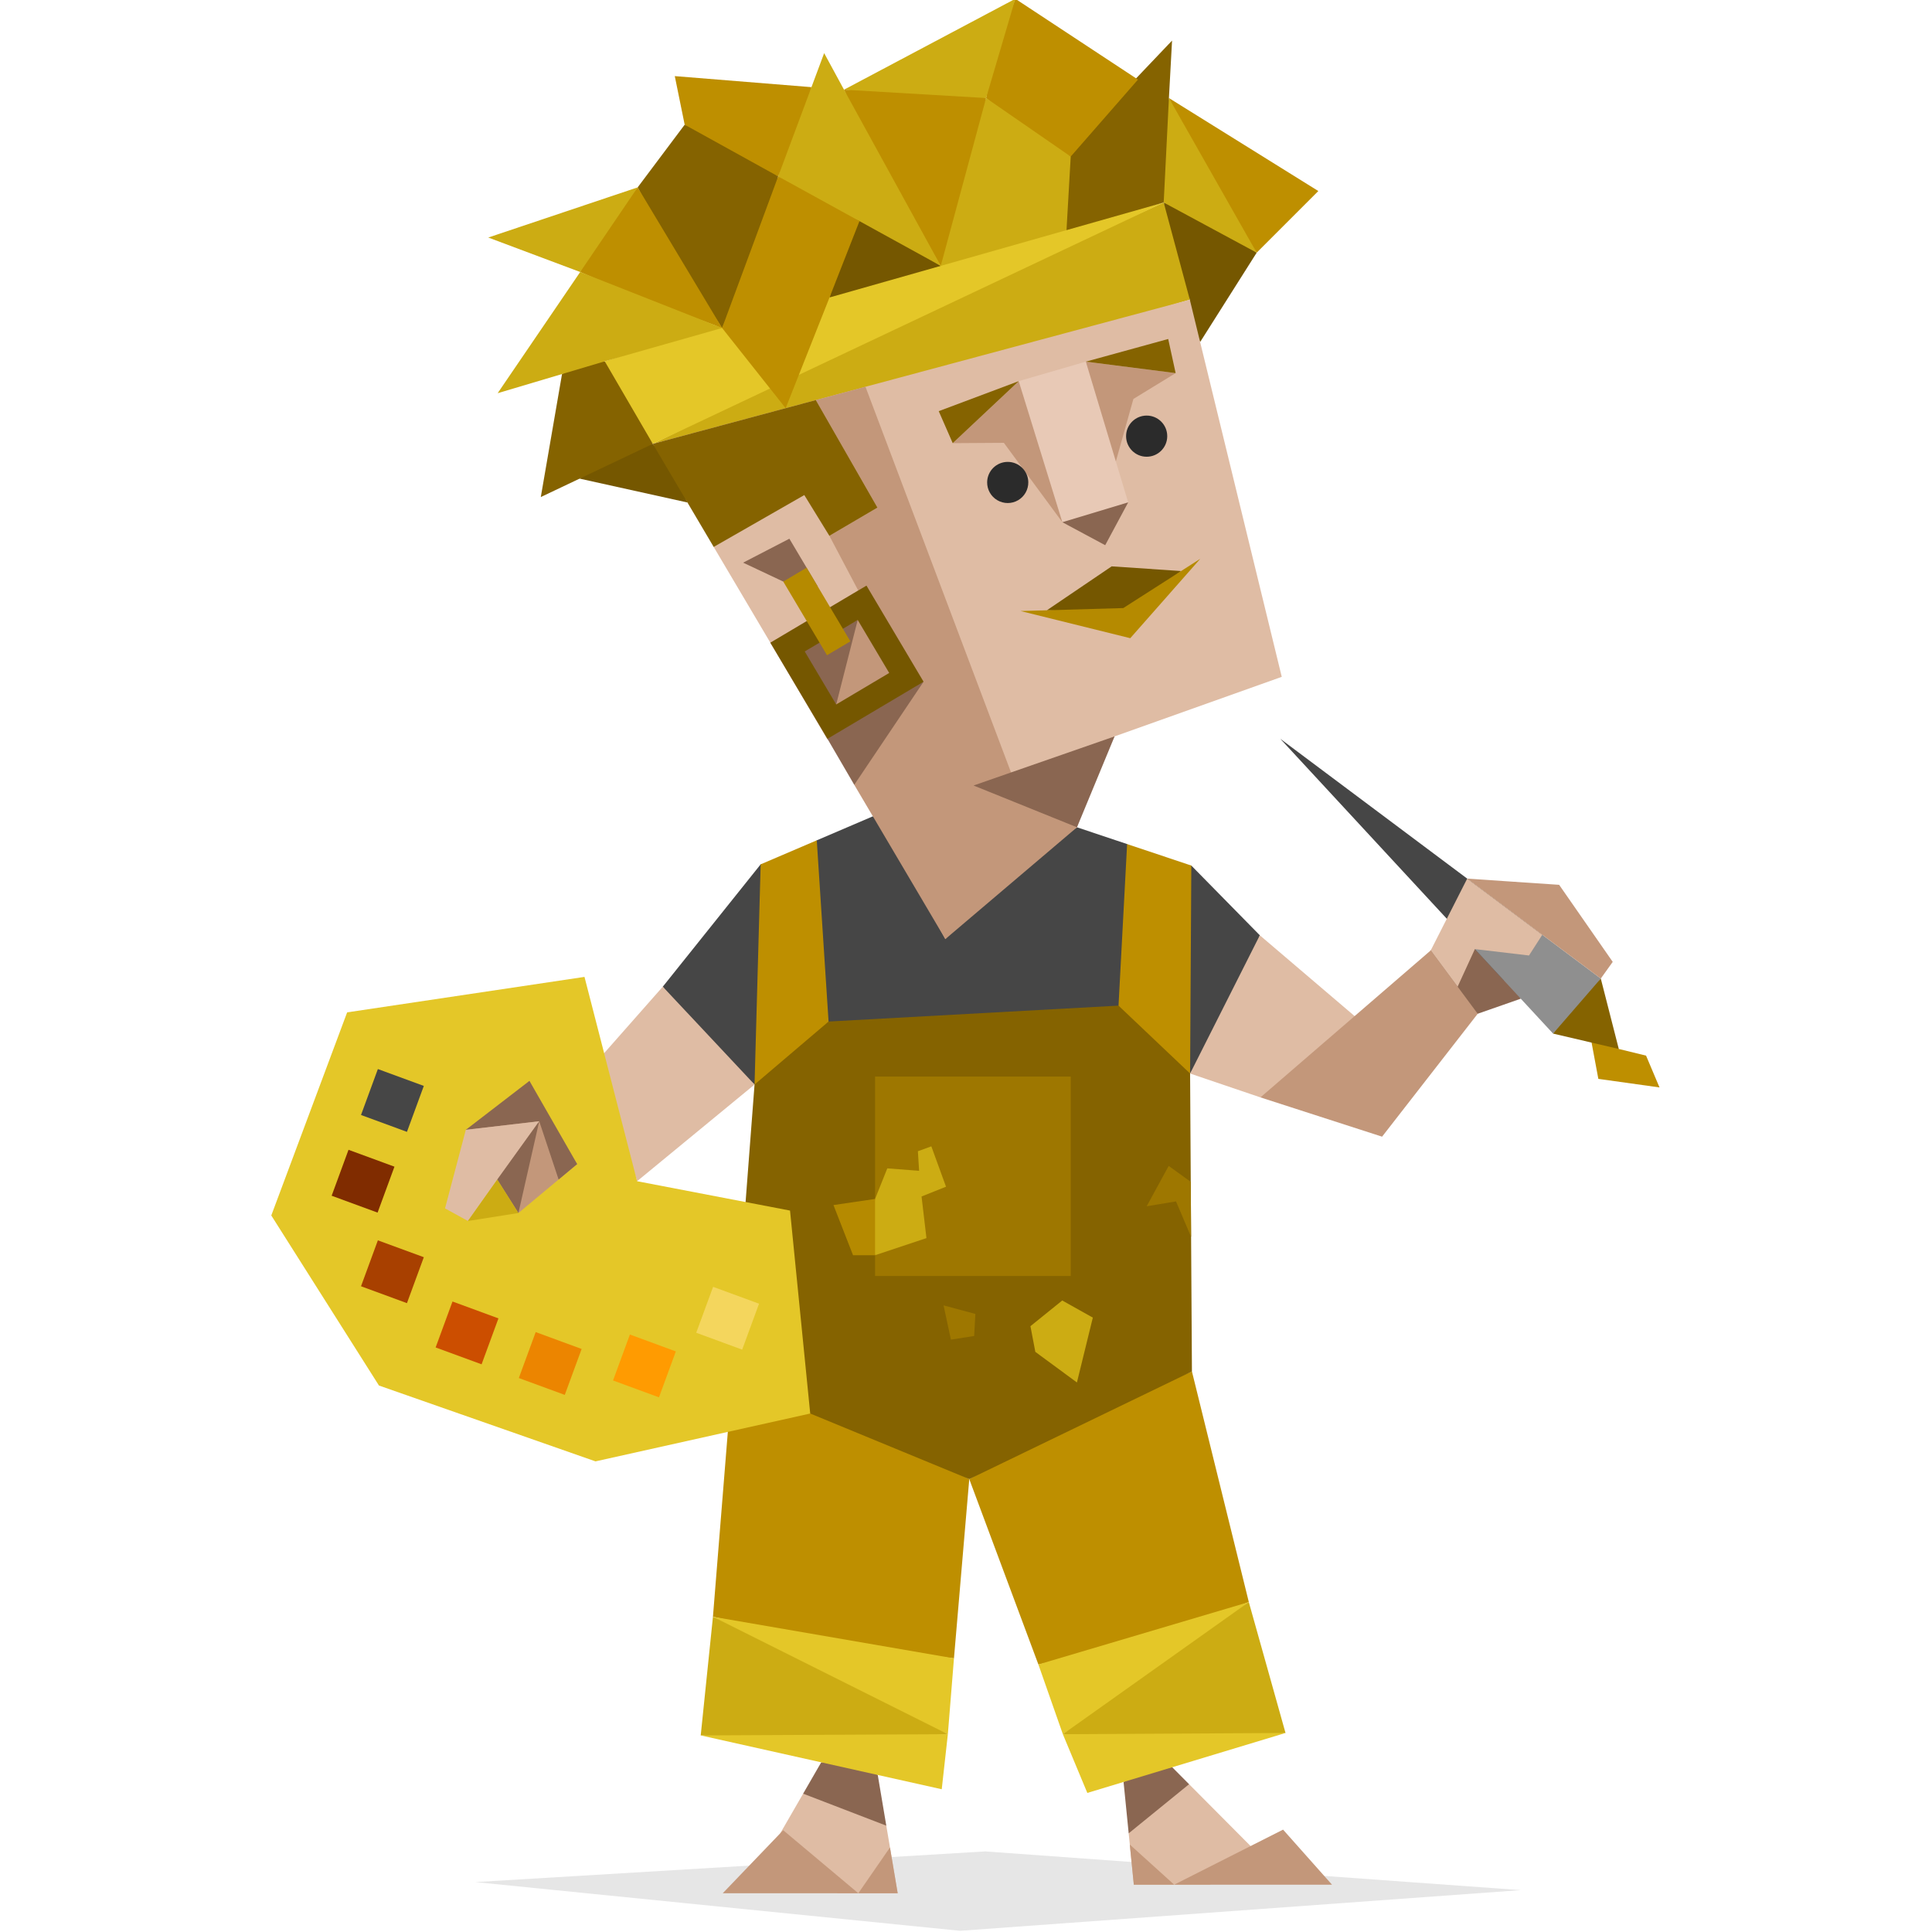
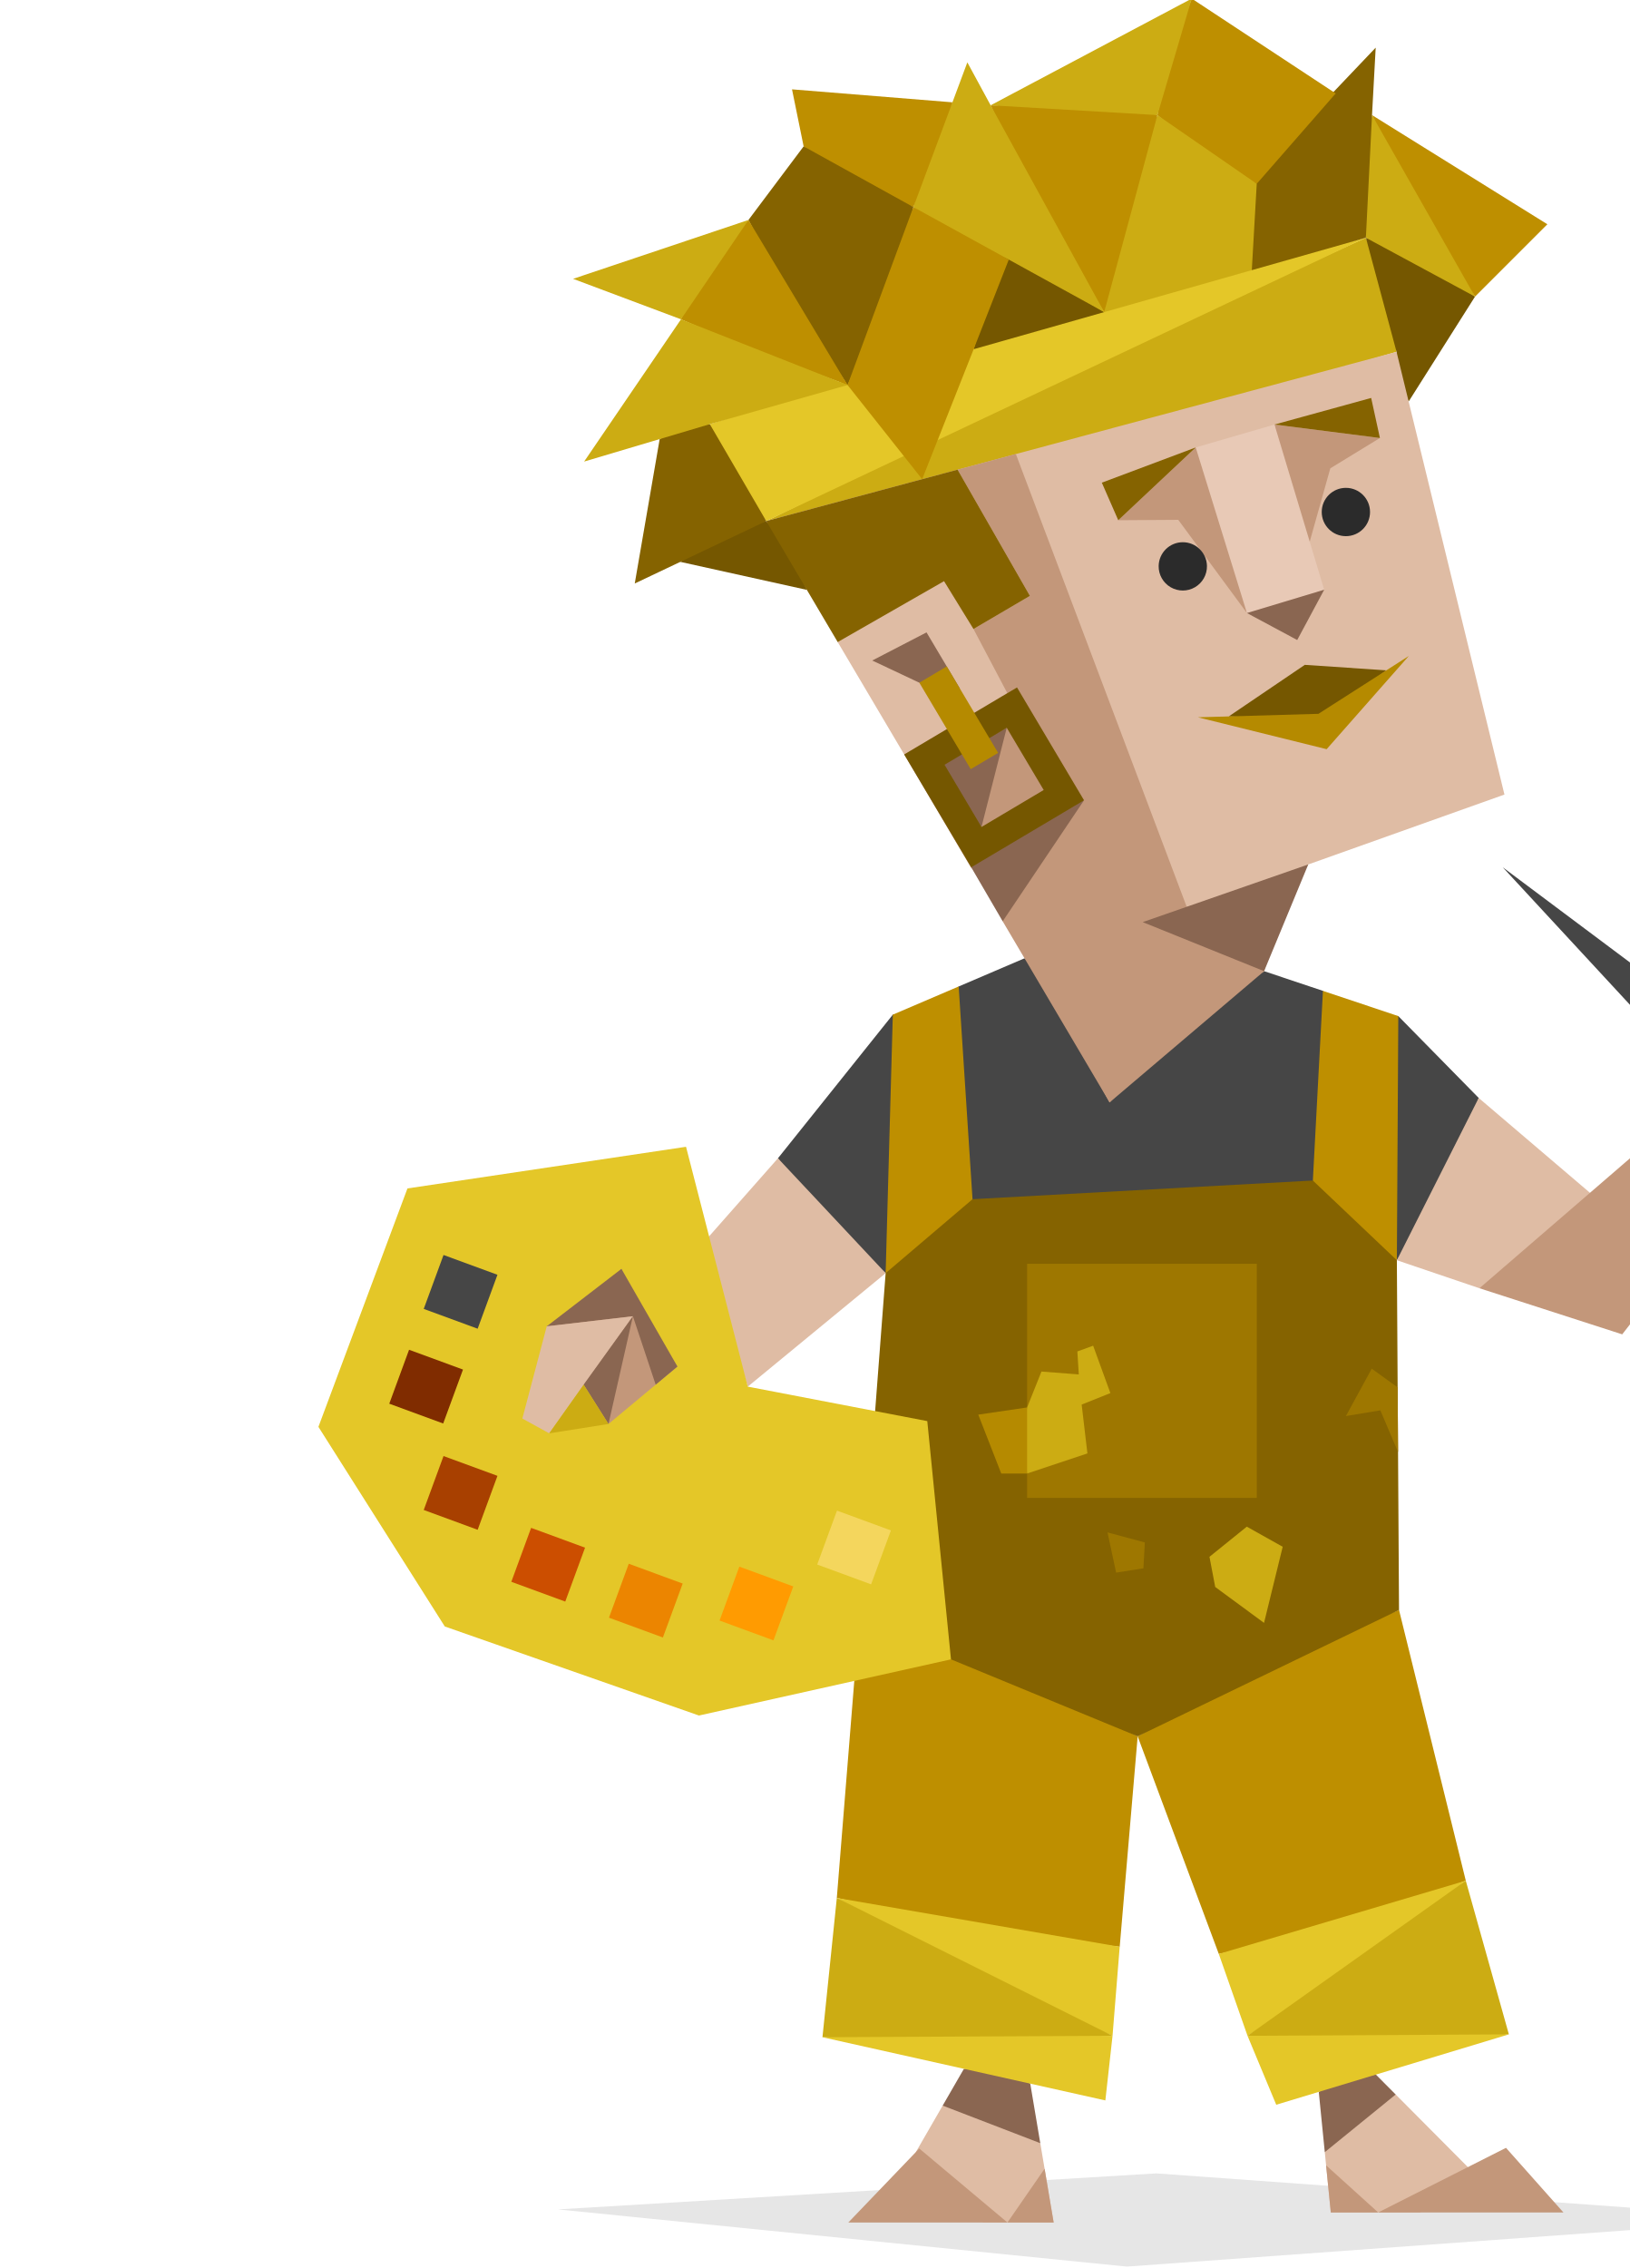
- <svg xmlns="http://www.w3.org/2000/svg" viewBox="0 0 400 400" width="400" height="400" style="width:100%;height:100%;transform:translate3d(0,0,0);content-visibility:visible">
+ <svg xmlns="http://www.w3.org/2000/svg" width="400" height="400" style="width:100%;height:100%;transform:translate3d(0,0,0);content-visibility:visible">
  <defs>
    <clipPath id="a">
      <path d="M0 0h400v400H0z" />
    </clipPath>
  </defs>
  <g clip-path="url(#a)">
    <g style="display:block">
      <path d="m314.861 391.33-110.89-8.015-105.552 6.351 100.359 10.085 116.083-8.421z" opacity=".1" />
      <path fill="#DFBCA4" d="m233.682 379.569 1.062 10.634h15.705l5.191-2.544 4.434-4.296-13.887-13.964-6.775-.231-5.73 10.401z" />
      <path fill="#C3977A" d="m234.744 390.203-.83-8.31 9.189 8.31 22.543-11.398 10.132 11.398h-41.034z" />
      <path fill="#DFBCA4" d="m176.541 369.167 6.958 8.818 2.358 13.991h-12.412l-5.772-5.016-6.132-7.392 4.74-8.21 10.26-2.191z" />
      <path fill="#C3977A" d="m162.151 378.926-12.515 13.05h36.222l-1.599-9.48-6.552 9.48-15.556-13.05z" />
-       <path fill="#8A6651" d="m242.697 365.889-5.54.539-4.536 2.509 1.061 10.633 12.505-10.17-3.49-3.511zM181.73 367.487l-4.457-2.754-7.248.14-3.744 6.486 17.218 6.626-1.769-10.498z" />
+       <path fill="#8A6651" d="m242.697 365.889-5.54.539-4.536 2.509 1.061 10.633 12.505-10.17-3.49-3.511zm-60.967 1.598-4.457-2.754-7.248.14-3.744 6.486 17.218 6.626-1.769-10.498z" />
      <path fill="#BE8F00" d="m246.777 283.944-23.28 9.405-22.821 12.885 14.311 38.375 22.093-4.66 21.475-8.259-11.778-47.746z" />
      <path fill="#E4C728" d="m214.987 344.609 5.066 14.438 19.729-12.065 18.773-15.291-43.568 12.918z" />
      <path fill="#CCAC13" d="m220.053 359.047 38.501-27.356 7.6 27.102-22.985 2.254-23.116-2z" />
      <path fill="#E4C728" d="m220.053 359.048 5.066 12.158 41.035-12.412-46.101.254z" />
      <path fill="#BE8F00" d="m200.676 306.234-3.167 37.108-22.87-2.53-27.031-6.082 3.927-48.76 28.949 9.95 20.192 10.314z" />
      <path fill="#E4C728" d="m147.609 334.731 25.403 14.708 23.231 9.608 1.266-15.704-49.9-8.612z" />
      <path fill="#CCAC13" d="m147.609 334.731-2.533 24.569 27.927 1.281 23.239-1.534-48.633-24.316z" />
      <path fill="#E4C728" d="m196.243 359.047-51.168.253 49.902 11.145 1.266-11.398z" />
    </g>
    <g style="display:block">
      <path fill="#464646" d="m222.978 171.282 10.383 3.475 5.753 5.482 7.536-1.034 14.184 14.437-4.074 13.242-10.364 15.381-90.175 2.28-10.789-9.1-8.208-11.164 20.264-25.33 7.719-.997 3.896-3.973 11.616-4.97 17.93 12.896 24.329-10.625z" />
      <path fill="#856300" d="m246.776 283.943-46.101 22.29-49.139-20.264 4.685-61.425 7.647-8.694 7.678-4.351 60.032-3.293 7.094 3.756 7.724 10.302.38 61.679z" />
-       <path fill="#BE8F00" d="m246.65 179.205-.253 43.061-14.819-14.059 1.778-33.451 13.294 4.449zM169.103 173.981l2.443 37.52-15.326 13.043 1.267-45.593 11.616-4.97z" />
-       <path fill="#9E7700" d="M221.692 264.186h-40.52v-41.297h40.52v41.297zM246.534 244.685l-4.571-3.295-4.559 8.358 6.079-1.011 3.121 7.348-.07-11.4z" />
-       <path fill="#CCAC13" d="m219.926 269.252-6.585 5.318 1.013 5.32 8.612 6.334 3.293-13.426-6.333-3.546zM181.173 259.879l10.638-3.544-1.013-8.612 5.066-2.027-3.04-8.359-2.786 1.013.254 4.053-6.586-.506-2.533 6.333-.946 5.192.946 6.457z" />
+       <path fill="#BE8F00" d="m246.65 179.205-.253 43.061-14.819-14.059 1.778-33.451 13.294 4.449zm-77.547-5.224 2.443 37.52-15.326 13.043 1.267-45.593 11.616-4.97z" />
+       <path fill="#9E7700" d="M221.692 264.186h-40.52v-41.297h40.52v41.297zm24.842-19.501-4.571-3.295-4.559 8.358 6.079-1.011 3.121 7.348-.07-11.4z" />
+       <path fill="#CCAC13" d="m219.926 269.252-6.585 5.318 1.013 5.32 8.612 6.334 3.293-13.426-6.333-3.546zm-38.753-9.373 10.638-3.544-1.013-8.612 5.066-2.027-3.04-8.359-2.786 1.013.254 4.053-6.586-.506-2.533 6.333-.946 5.192.946 6.457z" />
      <path fill="#9E7700" d="m201.942 272.039-6.586-1.773 1.52 7.092 4.813-.759.253-4.56z" />
      <path fill="#B58A00" d="m181.172 248.229-8.612 1.266 4.052 10.384h4.56v-11.65z" />
    </g>
    <path fill="#DFBCA4" d="M17.098.063-2.661-16.781l-14.437 28.622 14.565 4.94 13.317-4.648L17.098.063z" transform="translate(263.494 210.423)" style="display:block" />
    <path fill="#DFBCA4" d="M15.517.126-8.8 20.137l-7.967-25.209 13.286-15.065L15.517.126z" transform="translate(140.704 224.418)" style="display:block" />
    <g style="display:block">
      <path fill="#E4C728" d="m121.012 202.255-49.14 7.345-15.705 42.049 22.291 35.208 44.834 15.705 44.455-9.907-4.181-42.019-31.662-6.08-10.892-42.301z" />
      <path fill="#C3977A" d="m109.614 223.785-5.391 5.273-7.78 4.86 10.892 17.223 12.158-10.131-6.425-9.67-3.454-7.555z" />
      <path fill="#8A6651" d="m115.657 244.207-4.015-12.063-15.199 1.774 13.172-10.133 9.878 17.225-3.836 3.197z" />
      <path fill="#DFBCA4" d="m111.642 232.144-15.2 1.773-4.304 16.267 4.74 2.608 14.764-20.648z" />
      <path fill="#464646" d="m87.747 224.828-9.512-3.492-3.492 9.511 9.512 3.493 3.492-9.512z" />
      <path fill="#802C00" d="m81.668 241.546-9.512-3.492-3.492 9.511 9.511 3.493 3.493-9.512z" />
      <path fill="#A84000" d="m87.747 260.291-9.512-3.493-3.492 9.511 9.512 3.493 3.492-9.511z" />
      <path fill="#CC4E00" d="m103.198 272.956-9.512-3.493-3.492 9.512 9.512 3.492 3.492-9.511z" />
      <path fill="#EC8500" d="m120.422 279.288-9.512-3.493-3.492 9.511 9.512 3.493 3.492-9.511z" />
      <path fill="#FF9B01" d="m139.927 279.794-9.512-3.493-3.492 9.511 9.51 3.493 3.494-9.511z" />
      <path fill="#F4D65D" d="m157.151 269.916-9.512-3.492-3.492 9.51 9.512 3.492 3.492-9.51z" />
      <path fill="#8A6651" d="m111.641 232.144-4.307 18.998-4.385-6.935 8.692-12.063z" />
      <path fill="#CCAC13" d="m102.949 244.207-6.071 8.586 10.456-1.651-4.385-6.935z" />
    </g>
    <path fill="#C3977A" d="m-23.481 11.484 35.256-30.433 11.706-.666-1.982 13.783L1.704 19.615l-25.185-8.131z" transform="translate(284.443 215.72)" style="display:block" />
    <g style="display:block">
      <path fill="#8A6651" d="m296.219 196.772 9.724 13.115 8.918-3.119-7.095-18.361-11.547 8.365z" />
      <path fill="#464646" d="m265.063 152.951 46.271 50.006 5.114-4.018 2.867-5.402-54.252-40.586z" />
      <path fill="#BE8F00" d="m329.52 215.859 1.4 7.51 12.665 1.773-2.786-6.586-5.645-1.379-3.372-2.567-2.262 1.249z" />
      <path fill="#856300" d="m331.427 202.597 3.727 14.58-13.606-3.182 4.467-6.643 5.412-4.755z" />
      <path fill="#8F8F8F" d="m305.359 196.499 16.189 17.496 9.879-11.398-12.112-9.061-13.956 2.963z" />
      <path fill="#DFBCA4" d="m301.785 204.281 3.573-7.781 11.204 1.325 2.752-4.288-15.546-11.63-7.55 14.865 5.567 7.509z" />
      <path fill="#C3977A" d="m322.804 183.192 11.094 15.955-2.471 3.45-27.659-20.69 8.225.555 10.811.73z" />
    </g>
    <g style="display:block">
      <path fill="#CCAC13" d="m135.158 91.897 54.462-13.203 56.718-16.646-.779-8.172-4.629-11.945-53.947 24.453-51.825 25.513z" />
      <path fill="#E4C728" d="M240.931 41.93 183.36 56.197 125.207 74.81l2.481 7.471 7.47 9.617L240.931 41.93z" />
-       <path fill="#755700" d="m176.999 44.13-5.256 17.458 23.03-6.543-17.774-10.915zM240.932 41.93l9.21 3.078 10.04 7.306-11.706 18.498-2.581-5.27.445-3.495-5.408-20.117z" />
+       <path fill="#755700" d="m176.999 44.13-5.256 17.458 23.03-6.543-17.774-10.915zm63.933-2.2 9.21 3.078 10.04 7.306-11.706 18.498-2.581-5.27.445-3.495-5.408-20.117z" />
      <path fill="#CCAC13" d="m240.932 41.93-1.184-9.403 2.265-12.228 11.763 17.507 6.406 14.507-19.25-10.383z" />
      <path fill="#BE8F00" d="m242.012 20.299 30.932 19.252-12.762 12.762-18.17-32.014z" />
      <path fill="#856300" d="m240.932 41.93 1.081-21.631.649-11.896-4.206 4.419-18.193 19.118.546 15.707 20.123-5.717z" />
      <path fill="#BE8F00" d="m205.821 11.223-1.662 9.077 8.993 7.797 8.528 4.316 13.926-15.935-25.39-16.727-4.395 11.472z" />
      <path fill="#CCAC13" d="M221.68 32.412 204.159 20.3l-5.471 13.657-3.914 21.087 26.035-7.398.871-15.234z" />
      <path fill="#CCAC13" d="m174.741 18.568 19.394 2.113 10.024-.381 6.056-20.549-35.474 18.817z" />
      <path fill="#BE8F00" d="m204.16 20.299-29.418-1.73 6.232 14.056 13.8 22.42 9.386-34.746z" />
      <path fill="#755700" d="m119.998 99.094 22.329 4.941-3.493-7.842-3.676-4.296-7.411 1.788-7.749 5.409z" />
      <path fill="#CCAC13" d="m194.774 55.044-16.83-9.261-10.504-4.493-6.326-4.767 2.653-10.28 4.238-8.199 2.627-7.046 4.11 7.57 20.032 36.476z" />
      <path fill="#BE8F00" d="m161.115 36.523-9.69-3.077-9.67-7.63-2.049-10.057 28.3 2.286-6.891 18.478z" />
-       <path fill="#856300" d="m161.115 36.523-19.36-10.708-9.734 12.979 6.527 12.681 10.954 16.432 8.996-19.605 2.617-11.779zM116.362 77.441l-4.396 25.467 23.192-11.011-9.95-17.088-4.228-.229-4.618 2.861z" />
+       <path fill="#856300" d="m161.115 36.523-19.36-10.708-9.734 12.979 6.527 12.681 10.954 16.432 8.996-19.605 2.617-11.779zm-44.753 40.918-4.396 25.467 23.192-11.011-9.95-17.088-4.228-.229-4.618 2.861z" />
      <path fill="#BE8F00" d="m132.021 38.793-8.776 10.017-3.121 7.505 10.457 4.599 18.921 6.993-17.481-29.114z" />
      <path fill="#CCAC13" d="m132.022 38.793-30.934 10.384 19.037 7.138 11.897-17.522z" />
      <path fill="#CCAC13" d="m120.124 56.314-17.089 25.092 22.172-6.597 24.294-6.902-29.377-11.593z" />
      <path fill="#BE8F00" d="m161.115 36.523-11.613 31.384 13.16 16.606 9.082-22.926 6.2-15.803-16.829-9.261z" />
      <path fill="#DFBCA4" d="m246.339 62.048 19.035 78.085-34.609 12.33-4.579 8.213-3.208 10.606-14.885 10.327-12.37 12.817-21.552-39.776-14.676-21.586-11.732-19.827-2.48-9.761-10.125-11.578 111.181-29.85z" />
      <path fill="#8A6651" d="m169.326 121.449-5.894-9.916-9.576 4.958 8.31 3.917 7.16 1.041z" />
-       <path fill="#C3977A" d="m179.189 80.075 30.135 79.853 12.356-.058 1.299 11.412-27.256 23.144-18.856-31.939-2.125-6.787-3.48-2.706-11.767-19.931 18.193-10.807-5.974-11.324 9.949-5.84-12.755-22.256 10.281-2.761zM197.252 91.75l10.584-.069 12.114 16.44-2.319-19.377-6.715-9.829-13.664 12.835zM224.809 74.876l4.813 25.65 5.036-17.929 8.747-5.348-18.596-2.373z" />
-       <path fill="#856300" d="m210.916 78.914-16.562 6.212 2.898 6.624 13.664-12.836zM224.809 74.875l17.054-4.692 1.542 7.066-18.596-2.374z" />
+       <path fill="#C3977A" d="m179.189 80.075 30.135 79.853 12.356-.058 1.299 11.412-27.256 23.144-18.856-31.939-2.125-6.787-3.48-2.706-11.767-19.931 18.193-10.807-5.974-11.324 9.949-5.84-12.755-22.256 10.281-2.761zm18.063 11.675 10.584-.069 12.114 16.44-2.319-19.377-6.715-9.829-13.664 12.835zm27.557-16.874 4.813 25.65 5.036-17.929 8.747-5.348-18.596-2.373z" />
+       <path fill="#856300" d="m210.916 78.914-16.562 6.212 2.898 6.624 13.664-12.836zm13.893-4.039 17.054-4.692 1.542 7.066-18.596-2.374z" />
      <path fill="#755700" d="m216.746 126.349 13.413-9.091 14.379.969-11.502 8.609-16.29-.487z" />
      <path fill="#B58A00" d="m248.502 115.691-15.938 10.202-21.267.613 22.713 5.625 14.492-16.44z" />
      <path fill="#856300" d="m168.909 82.835 12.755 22.257-9.95 5.841-5.192-8.437-18.759 10.741-12.605-21.339 33.751-9.063z" />
-       <path fill="#8A6651" d="m230.765 152.462-29.201 10.168 21.414 8.652 7.787-18.82zM177.581 128.358l-4.454 17.49-9.244-10.191 13.698-7.299zM191.215 141.141l-14.35 21.346-5.55-9.524 6.628-7.114 13.272-4.708z" />
+       <path fill="#8A6651" d="m230.765 152.462-29.201 10.168 21.414 8.652 7.787-18.82zm-53.184-24.104-4.454 17.49-9.244-10.191 13.698-7.299zm13.634 12.783-14.35 21.346-5.55-9.524 6.628-7.114 13.272-4.708z" />
      <path fill="#E8C9B6" d="m224.809 74.875-13.894 4.039 9.035 29.207 13.627-4.111-8.768-29.135z" />
      <path fill="#8A6651" d="m233.578 104.01-4.759 8.868-8.869-4.758 13.628-4.11z" />
    </g>
    <g style="display:block">
      <path fill="#755700" d="m179.394 121.243 11.821 19.899-19.9 11.821-11.82-19.899 19.899-11.821zm-12.784 13.633 6.517 10.973 10.973-6.519-6.518-10.972-10.972 6.518z" />
      <path fill="#B58A00" d="m167.001 117.535-4.835 2.873 9.058 15.249 4.836-2.873-9.059-15.249z" />
    </g>
-     <g style="display:block">
-       <path fill="#2B2B2B" d="M212.898 99.824a4.26 4.26 0 1 1-8.519.001 4.26 4.26 0 0 1 8.519-.001zM241.664 90.301a4.26 4.26 0 0 1-8.52 0 4.26 4.26 0 0 1 8.52 0z" />
-     </g>
+     <path fill="#2B2B2B" d="M212.898 99.824a4.26 4.26 0 1 1-8.519.001 4.26 4.26 0 0 1 8.519-.001zm28.766-9.523a4.26 4.26 0 0 1-8.52 0 4.26 4.26 0 0 1 8.52 0z" style="display:block" />
  </g>
</svg>
